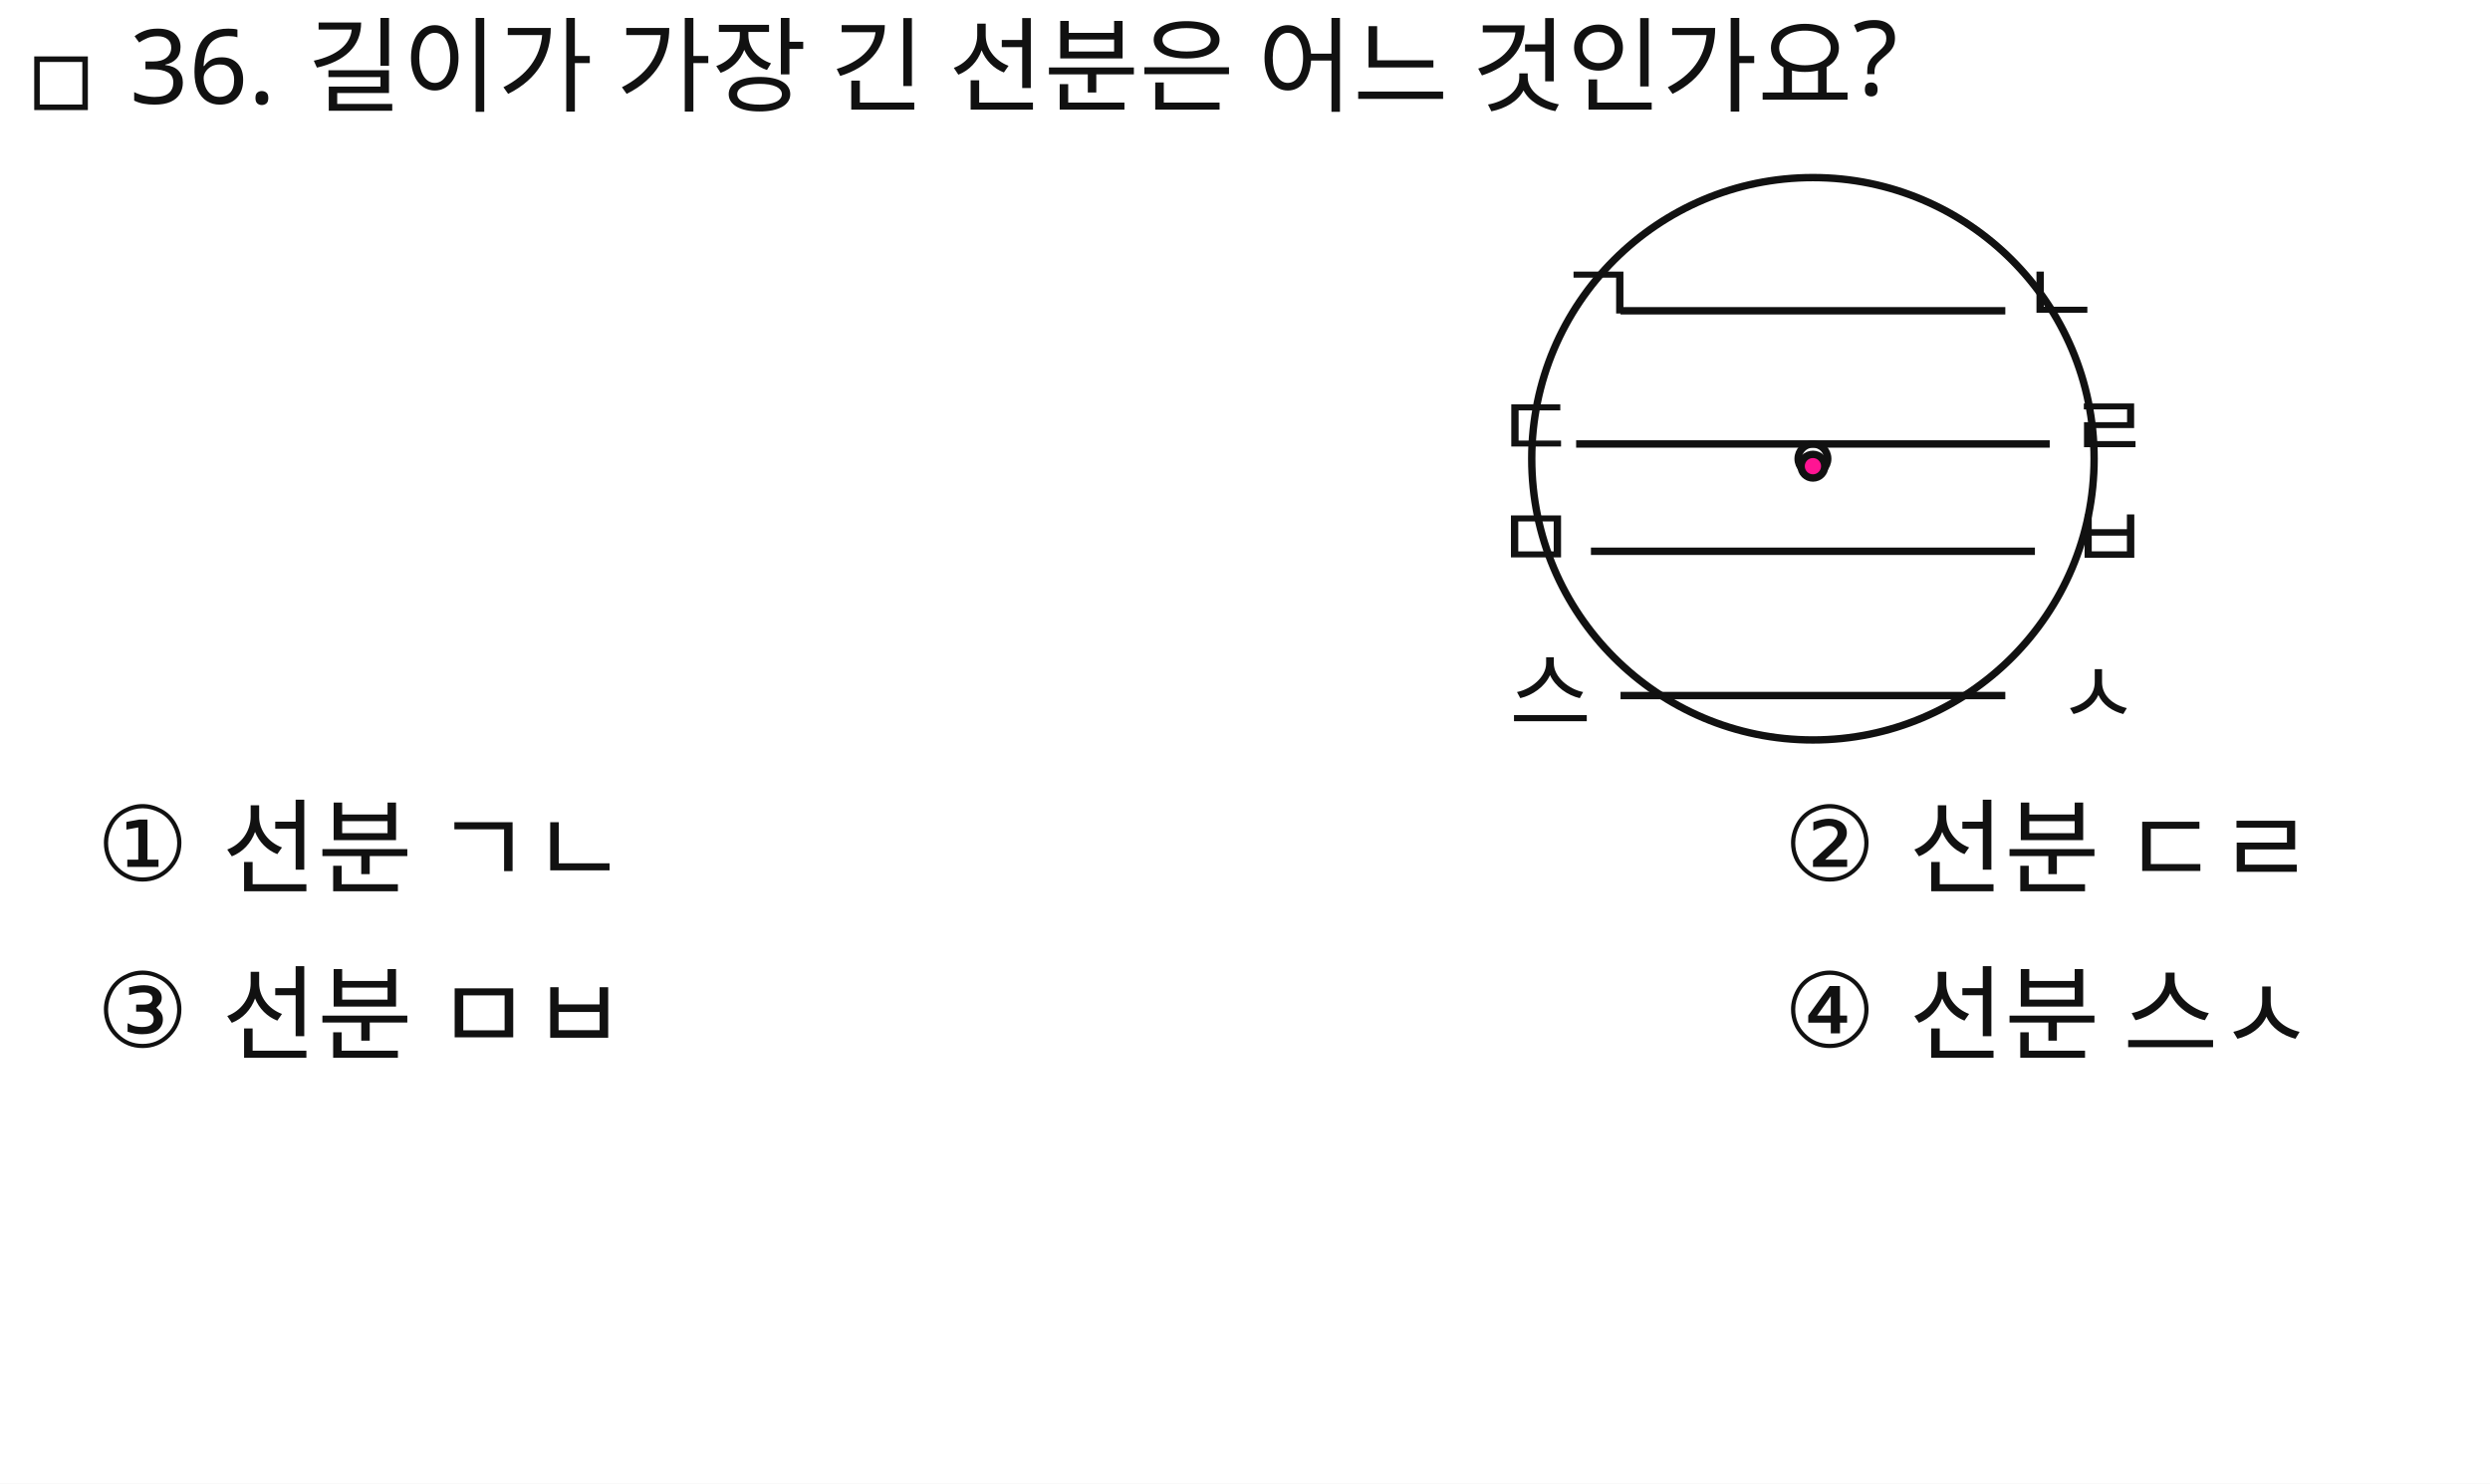
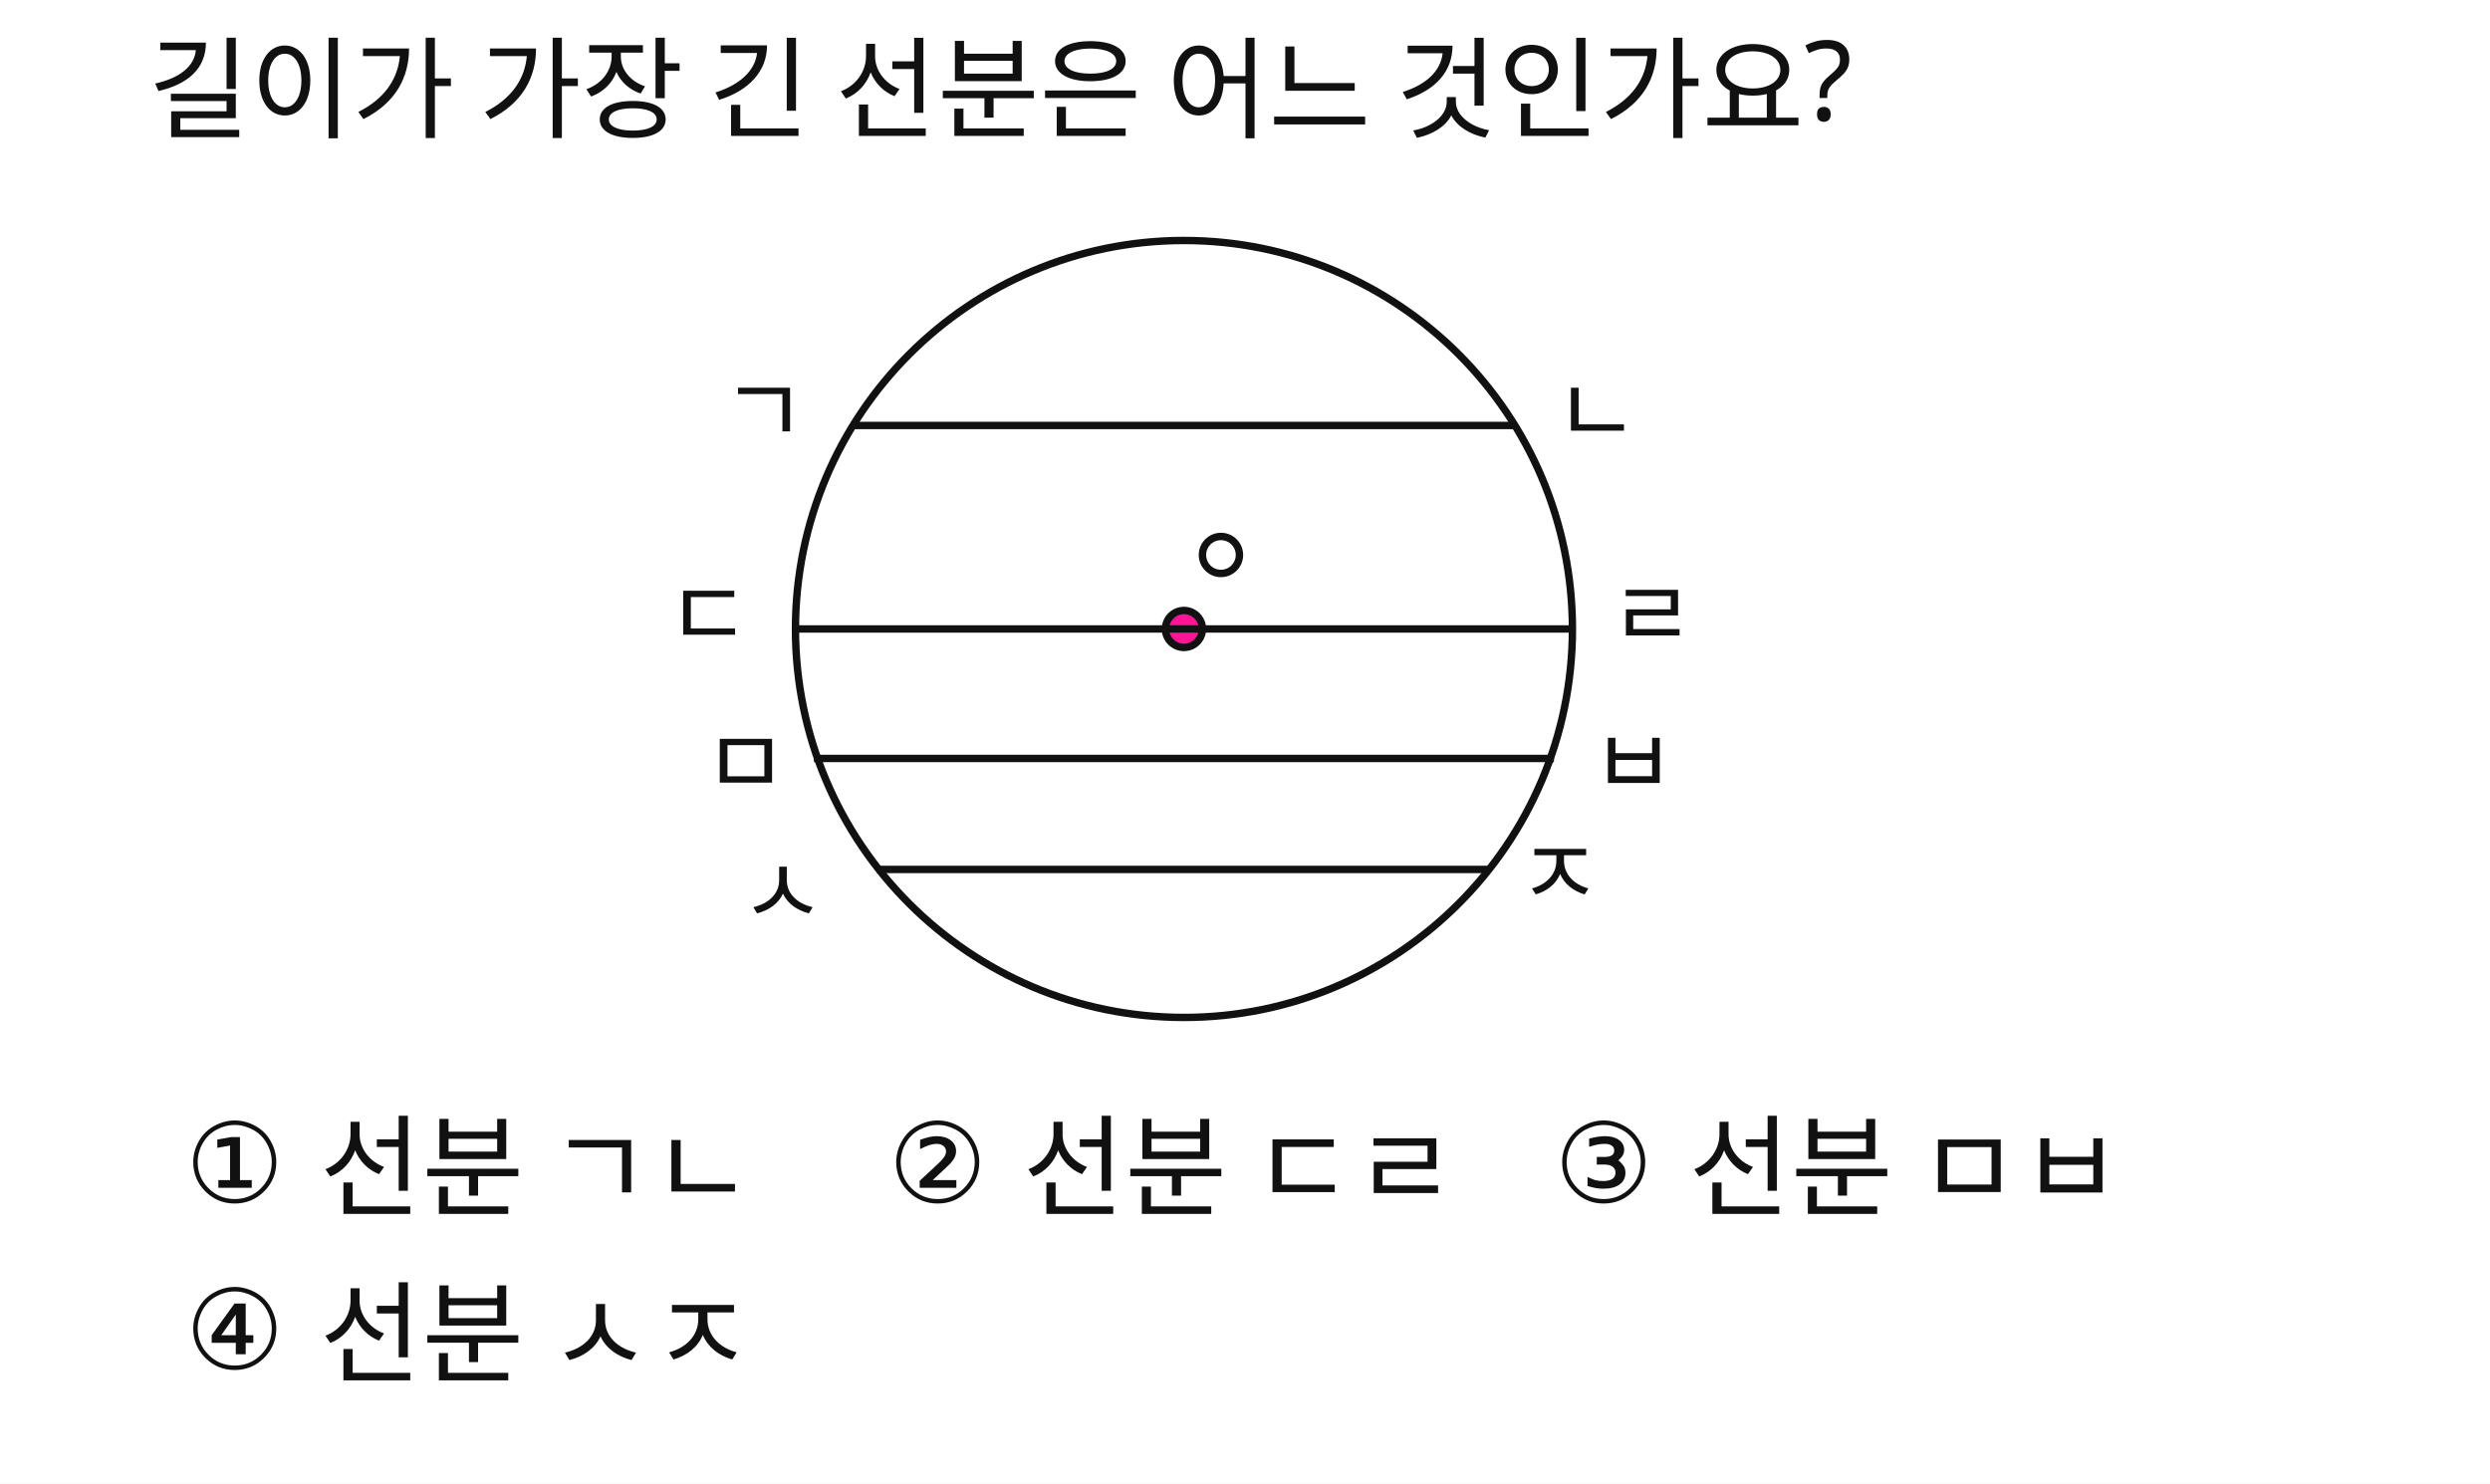
<svg xmlns="http://www.w3.org/2000/svg" width="673" height="401" viewBox="0 0 673 401">
  <rect x="0" y="0" width="673" height="401" fill="#FFFFFF" />
-   <rect id="slot.q_box.rect" x="10" y="16" width="13" height="13" fill="#ffffff" stroke="#111111" stroke-width="1.5" />
-   <text id="slot.q_num.text" x="35" y="28" max_width="545" fill="#111111" font-family="Noto Sans KR, sans-serif" font-size="28">36.</text>
-   <text id="slot.q_text.text" x="83" y="28" max_width="545" fill="#111111" font-family="Noto Sans KR, sans-serif" font-size="28">길이가 가장 긴 선분은 어느 것인가요?</text>
-   <circle id="slot.circle.outer.circle" cx="490" cy="124" r="76" stroke="#111111" stroke-width="2" fill="none" />
-   <circle id="slot.circle.center.circle" cx="490" cy="124" r="4" stroke="#111111" stroke-width="2" fill="none" />
-   <circle id="slot.dot.center.circle" cx="490" cy="126" r="3.2" stroke="#111111" stroke-width="2" fill="#ff1493" />
-   <line id="slot.line.top.line" x1="438" y1="84" x2="542" y2="84" stroke="#111111" stroke-width="2" />
-   <line id="slot.line.middle1.line" x1="426" y1="120" x2="554" y2="120" stroke="#111111" stroke-width="2" />
-   <line id="slot.line.middle2.line" x1="430" y1="149" x2="550" y2="149" stroke="#111111" stroke-width="2" />
-   <line id="slot.line.bottom.line" x1="438" y1="188" x2="542" y2="188" stroke="#111111" stroke-width="2" />
-   <text id="slot.lb.giyeok.text" x="421" y="88" max_width="545" fill="#111111" font-family="Noto Sans KR, sans-serif" font-size="24">ㄱ</text>
-   <text id="slot.lb.nieun.text" x="546" y="88" max_width="545" fill="#111111" font-family="Noto Sans KR, sans-serif" font-size="24">ㄴ</text>
-   <text id="slot.lb.digeut.text" x="404" y="124" max_width="545" fill="#111111" font-family="Noto Sans KR, sans-serif" font-size="24">ㄷ</text>
-   <text id="slot.lb.rieul.text" x="559" y="124" max_width="545" fill="#111111" font-family="Noto Sans KR, sans-serif" font-size="24">ㄹ</text>
-   <text id="slot.lb.mieum.text" x="404" y="154" max_width="545" fill="#111111" font-family="Noto Sans KR, sans-serif" font-size="24">ㅁ</text>
-   <text id="slot.lb.bieup.text" x="559" y="154" max_width="545" fill="#111111" font-family="Noto Sans KR, sans-serif" font-size="24">ㅂ</text>
-   <text id="slot.lb.sieut1.text" x="408" y="196" max_width="545" fill="#111111" font-family="Noto Sans KR, sans-serif" font-size="24">스</text>
-   <text id="slot.lb.sieut2.text" x="556" y="196" max_width="545" fill="#111111" font-family="Noto Sans KR, sans-serif" font-size="24">ㅅ</text>
-   <text id="slot.opt1.text" x="26" y="238" max_width="545" fill="#111111" font-family="Noto Sans KR, sans-serif" font-size="28">① 선분 ㄱㄴ</text>
-   <text id="slot.opt2.text" x="482" y="238" max_width="545" fill="#111111" font-family="Noto Sans KR, sans-serif" font-size="28">② 선분 ㄷㄹ</text>
-   <text id="slot.opt3.text" x="26" y="283" max_width="545" fill="#111111" font-family="Noto Sans KR, sans-serif" font-size="28">③ 선분 ㅁㅂ</text>
-   <text id="slot.opt4.text" x="482" y="283" max_width="545" fill="#111111" font-family="Noto Sans KR, sans-serif" font-size="28">④ 선분 스ㅅ</text>
+   <text id="slot.q_text.text" x="40" y="35" fill="#111111" font-family="Noto Sans KR, sans-serif" font-size="30">길이가 가장 긴 선분은 어느 것인가요?</text>
+   <circle id="slot.circle.outer.circle" cx="320" cy="170" r="105" stroke="#111111" stroke-width="2" fill="none" />
+   <circle id="slot.circle.center.circle" cx="330" cy="150" r="5" stroke="#111111" stroke-width="2" fill="none" />
+   <circle id="slot.dot.center.circle" cx="320" cy="170" r="5" stroke="#111111" stroke-width="2" fill="#ff1493" />
+   <line id="slot.line.top.line" x1="230" y1="115" x2="410" y2="115" stroke="#111111" stroke-width="2" />
+   <line id="slot.line.middle1.line" x1="237" y1="235" x2="402" y2="235" stroke="#111111" stroke-width="2" />
+   <line id="slot.line.middle2.line" x1="215" y1="170" x2="425" y2="170" stroke="#111111" stroke-width="2" />
+   <line id="slot.line.bottom.line" x1="220" y1="205" x2="420" y2="205" stroke="#111111" stroke-width="2" />
+   <text id="slot.lb.giyeok.text" x="195" y="120" fill="#111111" font-family="Noto Sans KR, sans-serif" font-size="25">ㄱ</text>
+   <text id="slot.lb.nieun.text" x="420" y="120" fill="#111111" font-family="Noto Sans KR, sans-serif" font-size="25">ㄴ</text>
+   <text id="slot.lb.digeut.text" x="180" y="175" fill="#111111" font-family="Noto Sans KR, sans-serif" font-size="25">ㄷ</text>
+   <text id="slot.lb.rieul.text" x="435" y="175" fill="#111111" font-family="Noto Sans KR, sans-serif" font-size="25">ㄹ</text>
+   <text id="slot.lb.mieum.text" x="190" y="215" fill="#111111" font-family="Noto Sans KR, sans-serif" font-size="25">ㅁ</text>
+   <text id="slot.lb.bieup.text" x="430" y="215" fill="#111111" font-family="Noto Sans KR, sans-serif" font-size="25">ㅂ</text>
+   <text id="slot.lb.sieut1.text" x="410" y="245" fill="#111111" font-family="Noto Sans KR, sans-serif" font-size="25">ㅈ</text>
+   <text id="slot.lb.sieut2.text" x="200" y="250" fill="#111111" font-family="Noto Sans KR, sans-serif" font-size="25">ㅅ</text>
+   <text id="slot.opt1.text" x="50" y="325" fill="#111111" font-family="Noto Sans KR, sans-serif" font-size="30">① 선분 ㄱㄴ</text>
+   <text id="slot.opt2.text" x="240" y="325" fill="#111111" font-family="Noto Sans KR, sans-serif" font-size="30">② 선분 ㄷㄹ</text>
+   <text id="slot.opt3.text" x="420" y="325" fill="#111111" font-family="Noto Sans KR, sans-serif" font-size="30">③ 선분 ㅁㅂ</text>
+   <text id="slot.opt4.text" x="50" y="370" fill="#111111" font-family="Noto Sans KR, sans-serif" font-size="30">④ 선분 ㅅㅈ</text>
</svg>
